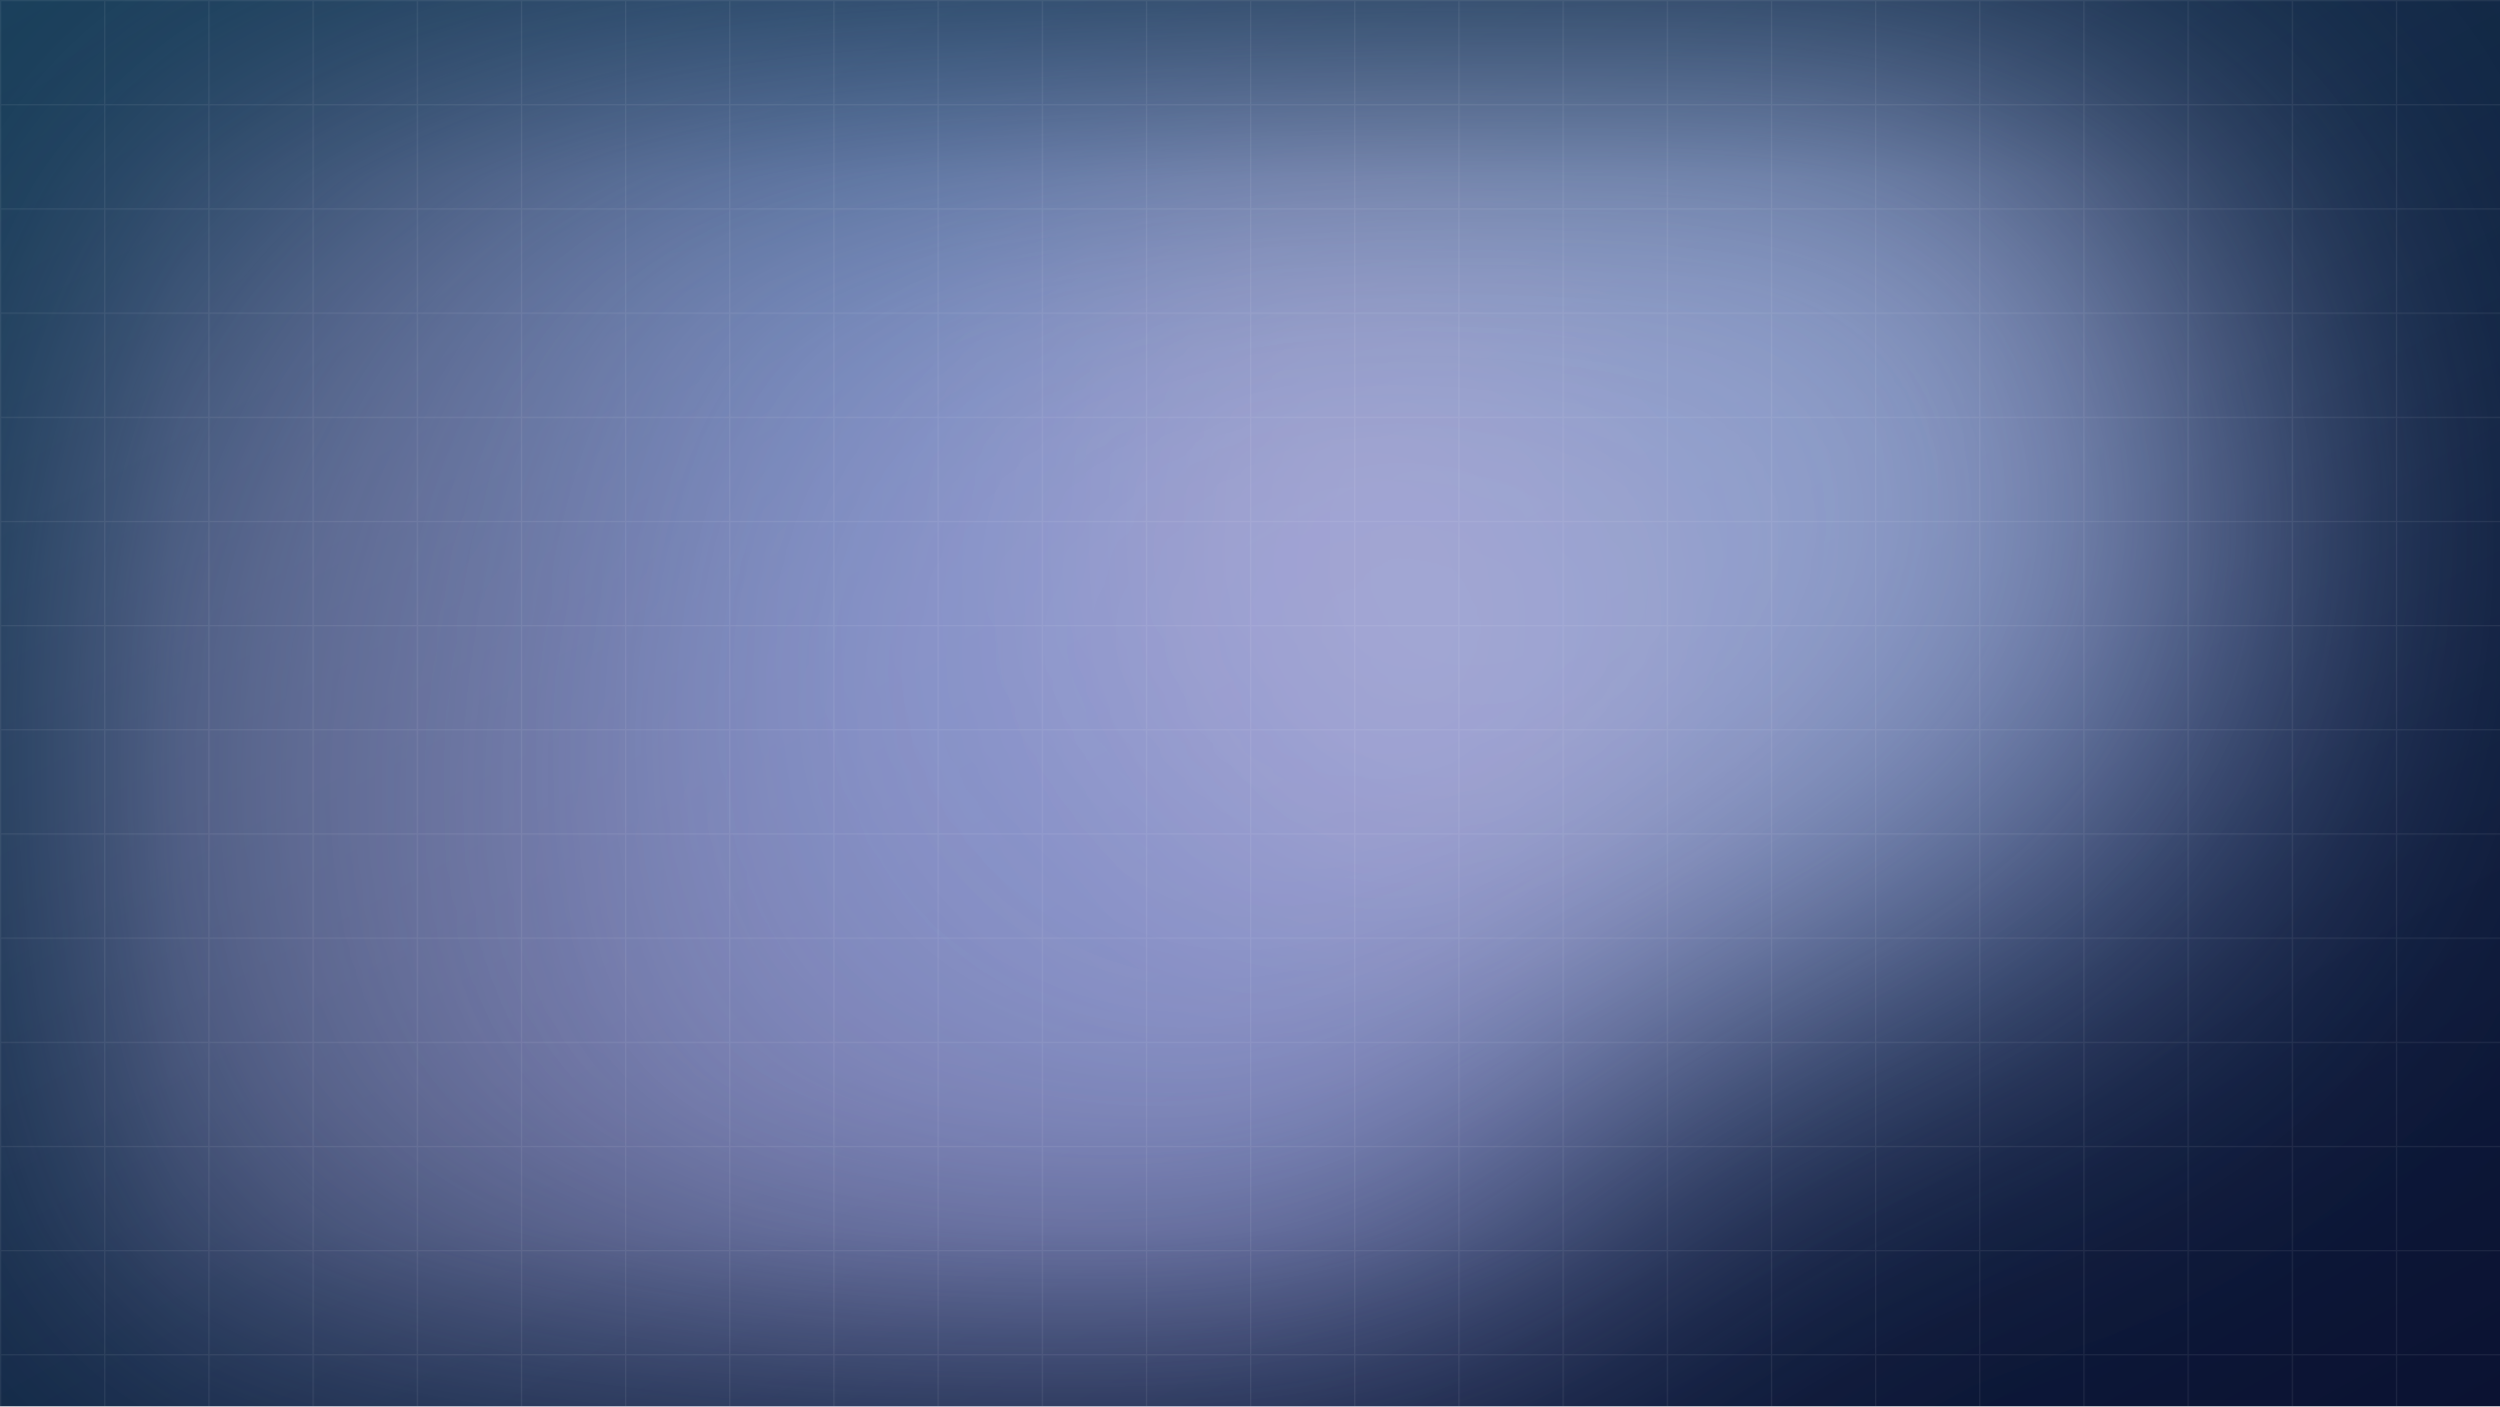
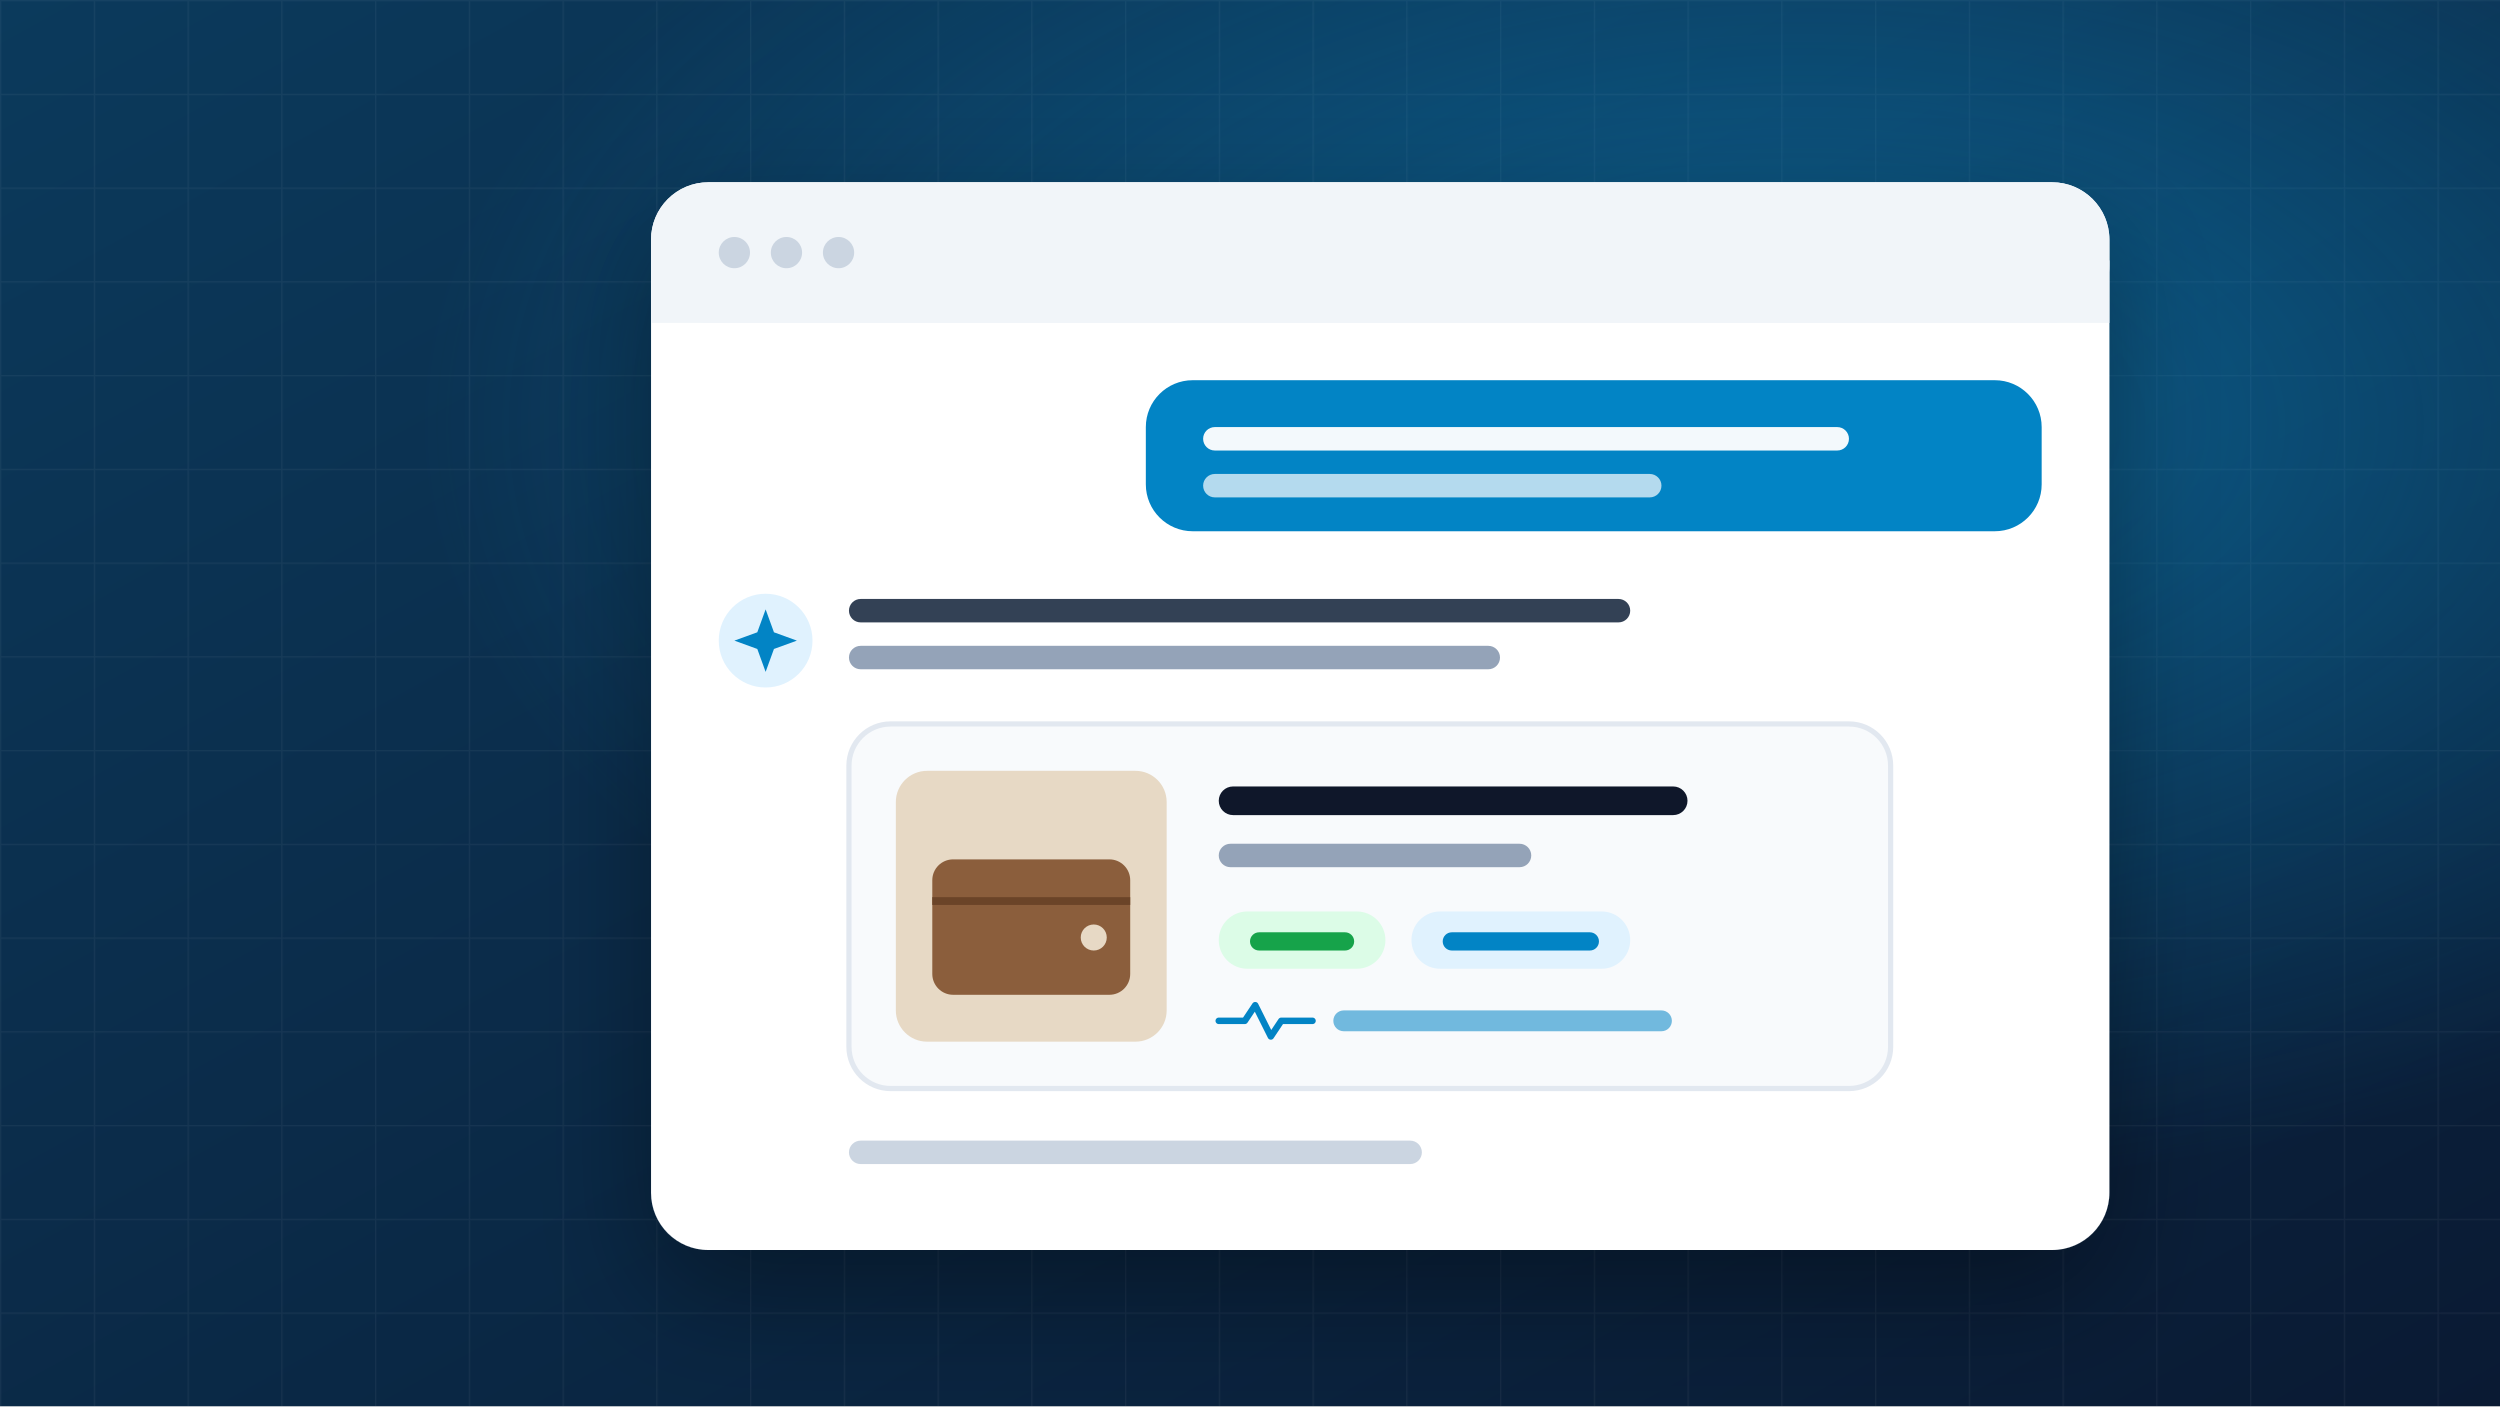
- <svg xmlns="http://www.w3.org/2000/svg" viewBox="0 0 960 540" width="960" height="540" role="img" aria-label="Shopify AI SEO">
+ <svg xmlns="http://www.w3.org/2000/svg" viewBox="0 0 960 540" width="960" height="540" role="img" aria-label="An AI assistant answering a shopping question by citing a store's product">
  <defs>
-     <linearGradient id="bg3" x1="0" y1="0" x2="1" y2="1">
-       <stop offset="0%" stop-color="hsl(205 58% 22%)" />
-       <stop offset="100%" stop-color="hsl(229 64% 12%)" />
+     <linearGradient id="p1bg" x1="0" y1="0" x2="1" y2="1">
+       <stop offset="0%" stop-color="#0b3a5c" />
+       <stop offset="100%" stop-color="#0a1a33" />
    </linearGradient>
-     <filter id="b3">
-       <feGaussianBlur stdDeviation="72" />
+     <radialGradient id="p1glow" cx="0.72" cy="0.3" r="0.55">
+       <stop offset="0%" stop-color="#0ea5e9" stop-opacity="0.45" />
+       <stop offset="100%" stop-color="#0ea5e9" stop-opacity="0" />
+     </radialGradient>
+     <pattern id="p1grid" width="36" height="36" patternUnits="userSpaceOnUse">
+       <path d="M36 0H0v36" fill="none" stroke="#fff" stroke-opacity="0.05" />
+     </pattern>
+     <filter id="p1sh" x="-20%" y="-20%" width="140%" height="160%">
+       <feDropShadow dx="0" dy="18" stdDeviation="22" flood-color="#000" flood-opacity="0.35" />
    </filter>
-     <pattern id="g3" width="40" height="40" patternUnits="userSpaceOnUse">
-       <path d="M40 0H0v40" fill="none" stroke="#fff" stroke-opacity="0.07" />
-     </pattern>
  </defs>
-   <rect width="960" height="540" fill="url(#bg3)" />
-   <g filter="url(#b3)">
-     <circle cx="510" cy="162" r="282" fill="hsl(205 62% 58%)" opacity="0.5" />
-     <circle cx="705" cy="220" r="179" fill="hsl(219 56% 64%)" opacity="0.5" />
-     <circle cx="420" cy="341" r="225" fill="hsl(233 50% 70%)" opacity="0.5" />
-     <circle cx="313" cy="293" r="312" fill="hsl(247 44% 76%)" opacity="0.5" />
-     <circle cx="636" cy="172" r="212" fill="hsl(261 38% 82%)" opacity="0.5" />
+   <rect width="960" height="540" fill="url(#p1bg)" />
+   <rect width="960" height="540" fill="url(#p1grid)" />
+   <rect width="960" height="540" fill="url(#p1glow)" />
+   <g filter="url(#p1sh)">
+     <rect x="250" y="70" width="560" height="410" rx="22" fill="#ffffff" />
  </g>
-   <rect width="960" height="540" fill="url(#g3)" />
+   <rect x="250" y="70" width="560" height="54" rx="22" fill="#f1f5f9" />
+   <rect x="250" y="100" width="560" height="24" fill="#f1f5f9" />
+   <circle cx="282" cy="97" r="6" fill="#cbd5e1" />
+   <circle cx="302" cy="97" r="6" fill="#cbd5e1" />
+   <circle cx="322" cy="97" r="6" fill="#cbd5e1" />
+   <rect x="440" y="146" width="344" height="58" rx="18" fill="#0284c5" />
+   <rect x="462" y="164" width="248" height="9" rx="4.5" fill="#fff" fill-opacity="0.95" />
+   <rect x="462" y="182" width="176" height="9" rx="4.5" fill="#fff" fill-opacity="0.7" />
+   <circle cx="294" cy="246" r="18" fill="#e0f2fe" />
+   <path d="M294 234l3.2 8.8 8.8 3.2-8.8 3.2-3.2 8.8-3.2-8.8-8.8-3.2 8.8-3.2z" fill="#0284c5" />
+   <rect x="326" y="230" width="300" height="9" rx="4.5" fill="#334155" />
+   <rect x="326" y="248" width="250" height="9" rx="4.5" fill="#94a3b8" />
+   <rect x="326" y="278" width="400" height="140" rx="16" fill="#f8fafc" stroke="#e2e8f0" stroke-width="2" />
+   <rect x="344" y="296" width="104" height="104" rx="12" fill="#e7d9c5" />
+   <path d="M366 330h60a8 8 0 0 1 8 8v36a8 8 0 0 1-8 8h-60a8 8 0 0 1-8-8v-36a8 8 0 0 1 8-8z" fill="#8b5e3c" />
+   <path d="M358 346h76" stroke="#6b4428" stroke-width="3" />
+   <circle cx="420" cy="360" r="5" fill="#e7d9c5" />
+   <rect x="468" y="302" width="180" height="11" rx="5.5" fill="#0f172a" />
+   <rect x="468" y="324" width="120" height="9" rx="4.5" fill="#94a3b8" />
+   <rect x="468" y="350" width="64" height="22" rx="11" fill="#dcfce7" />
+   <rect x="480" y="358" width="40" height="7" rx="3.5" fill="#16a34a" />
+   <rect x="542" y="350" width="84" height="22" rx="11" fill="#e0f2fe" />
+   <rect x="554" y="358" width="60" height="7" rx="3.5" fill="#0284c5" />
+   <path d="M468 392h10l4-6 6 12 4-6h12" fill="none" stroke="#0284c5" stroke-width="2.5" stroke-linecap="round" stroke-linejoin="round" />
+   <rect x="512" y="388" width="130" height="8" rx="4" fill="#0284c5" fill-opacity="0.55" />
+   <rect x="326" y="438" width="220" height="9" rx="4.5" fill="#cbd5e1" />
</svg>
